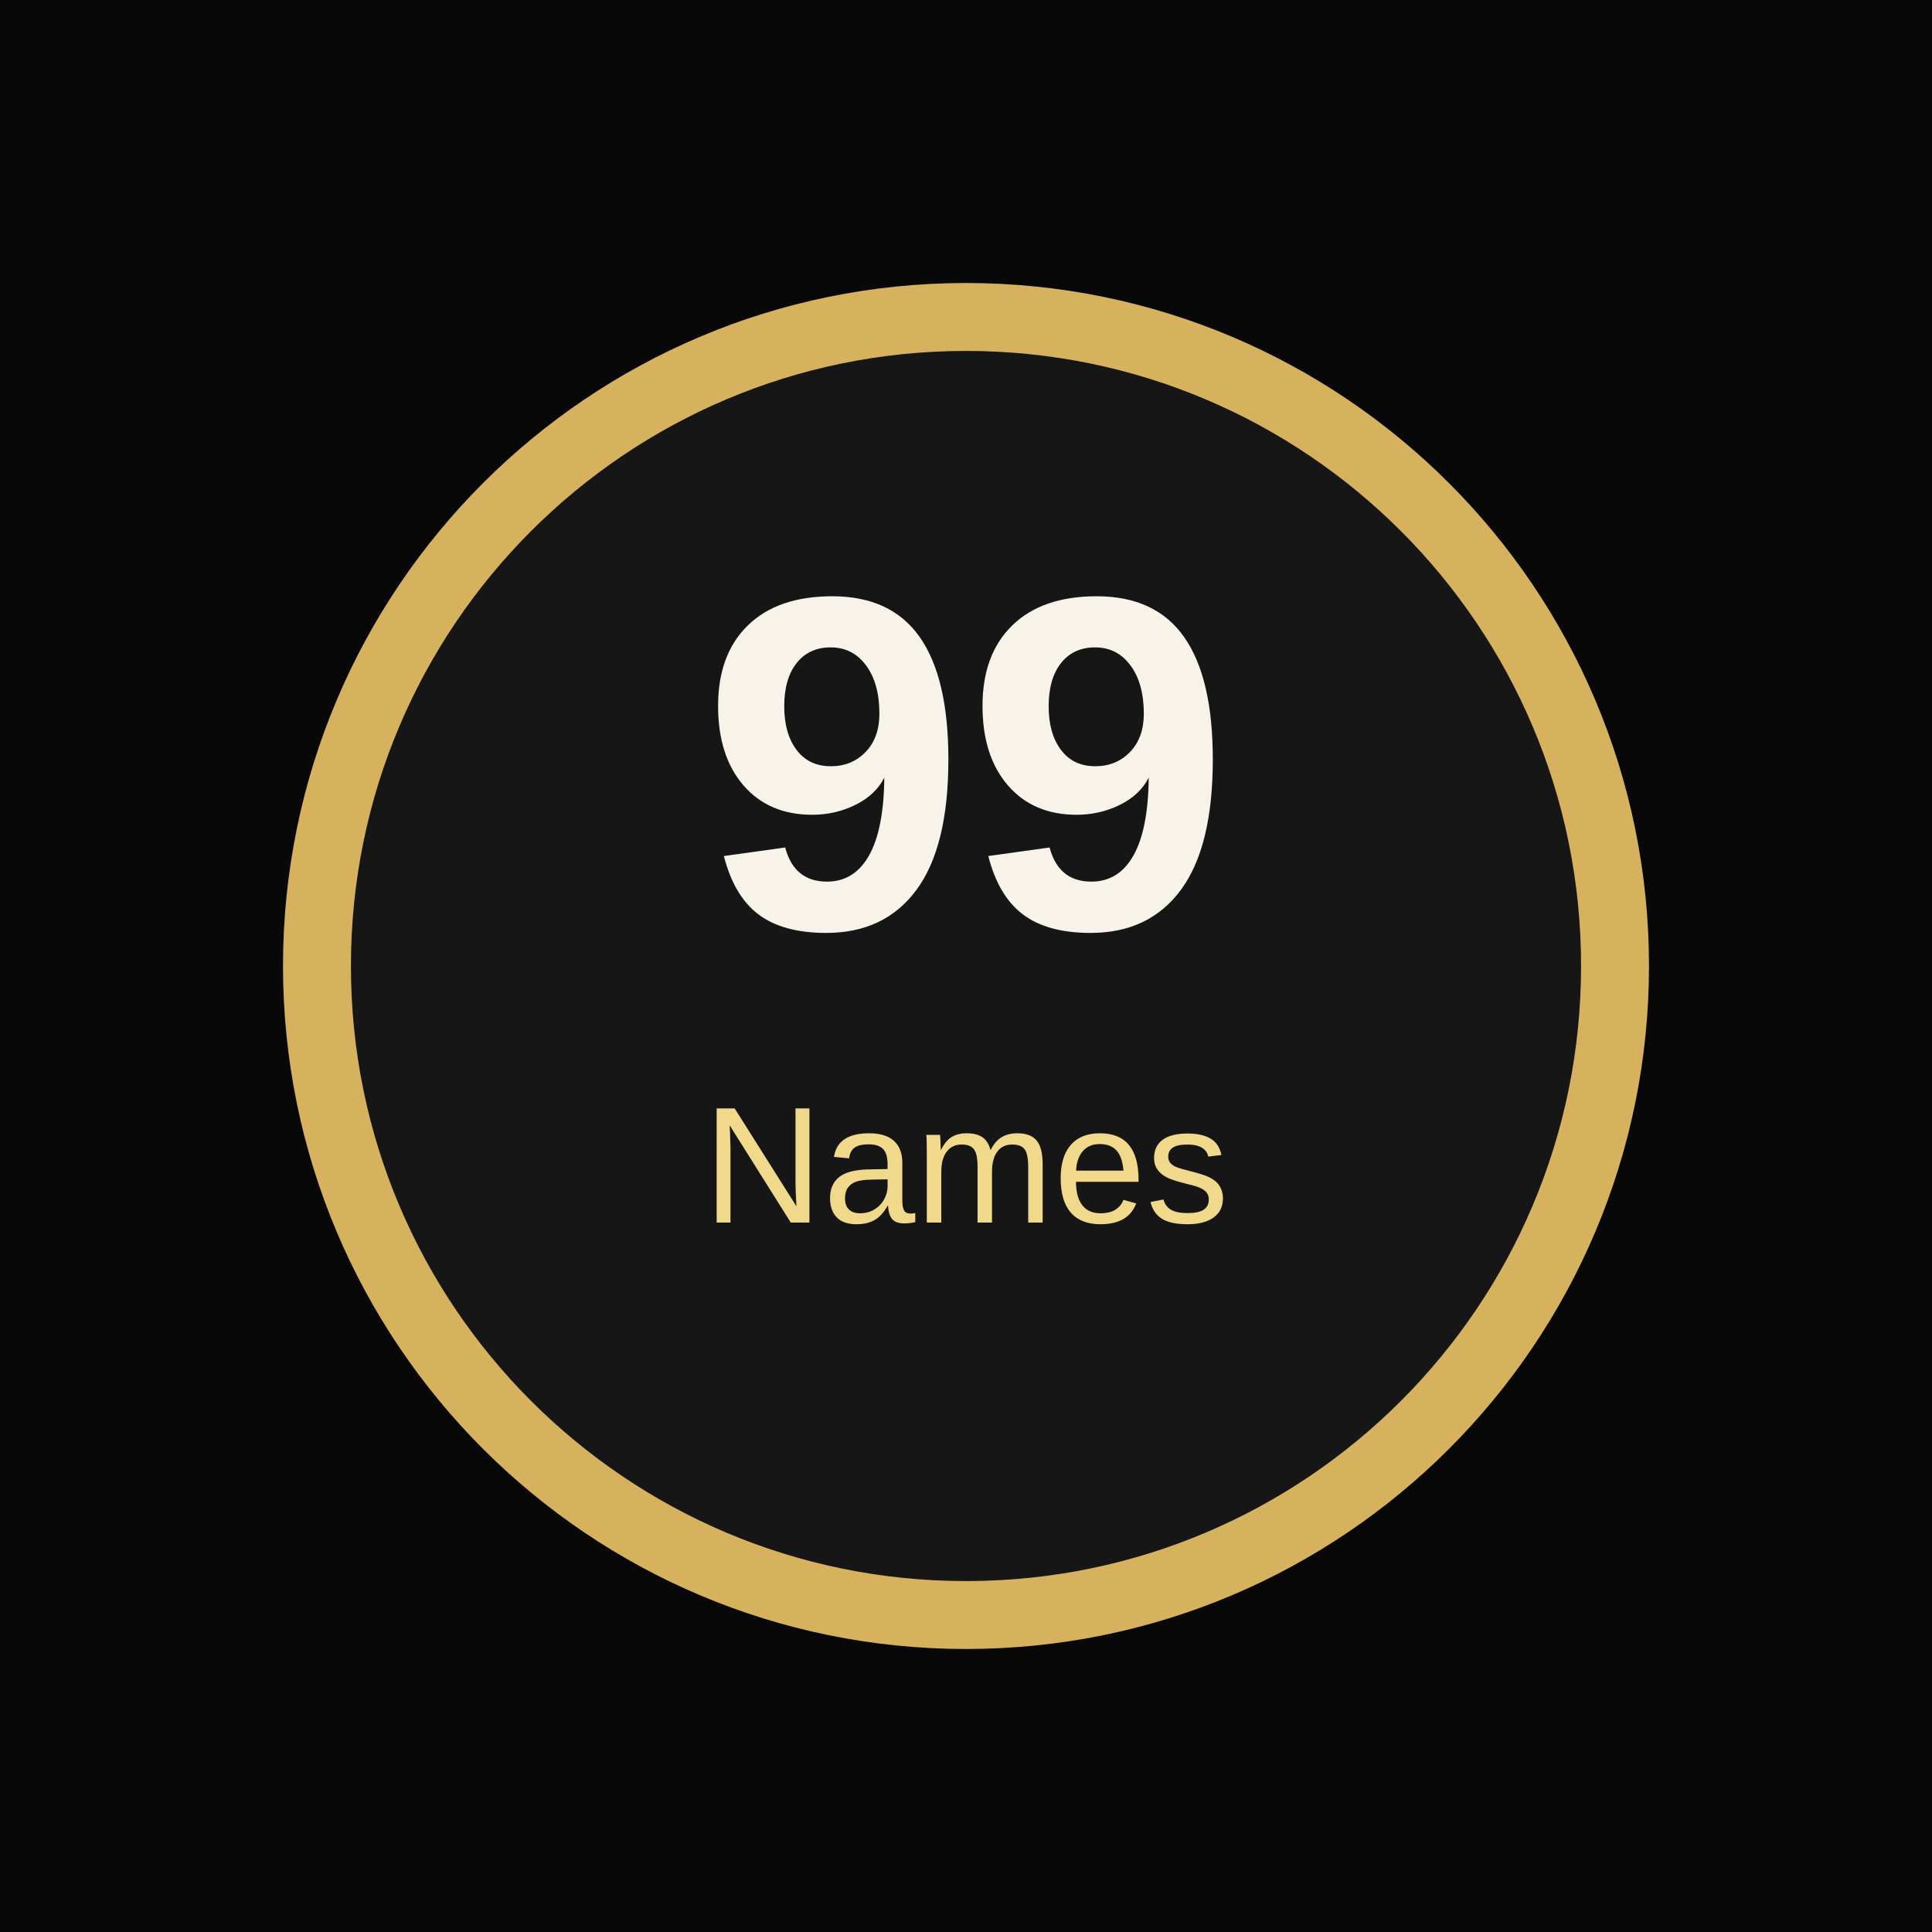
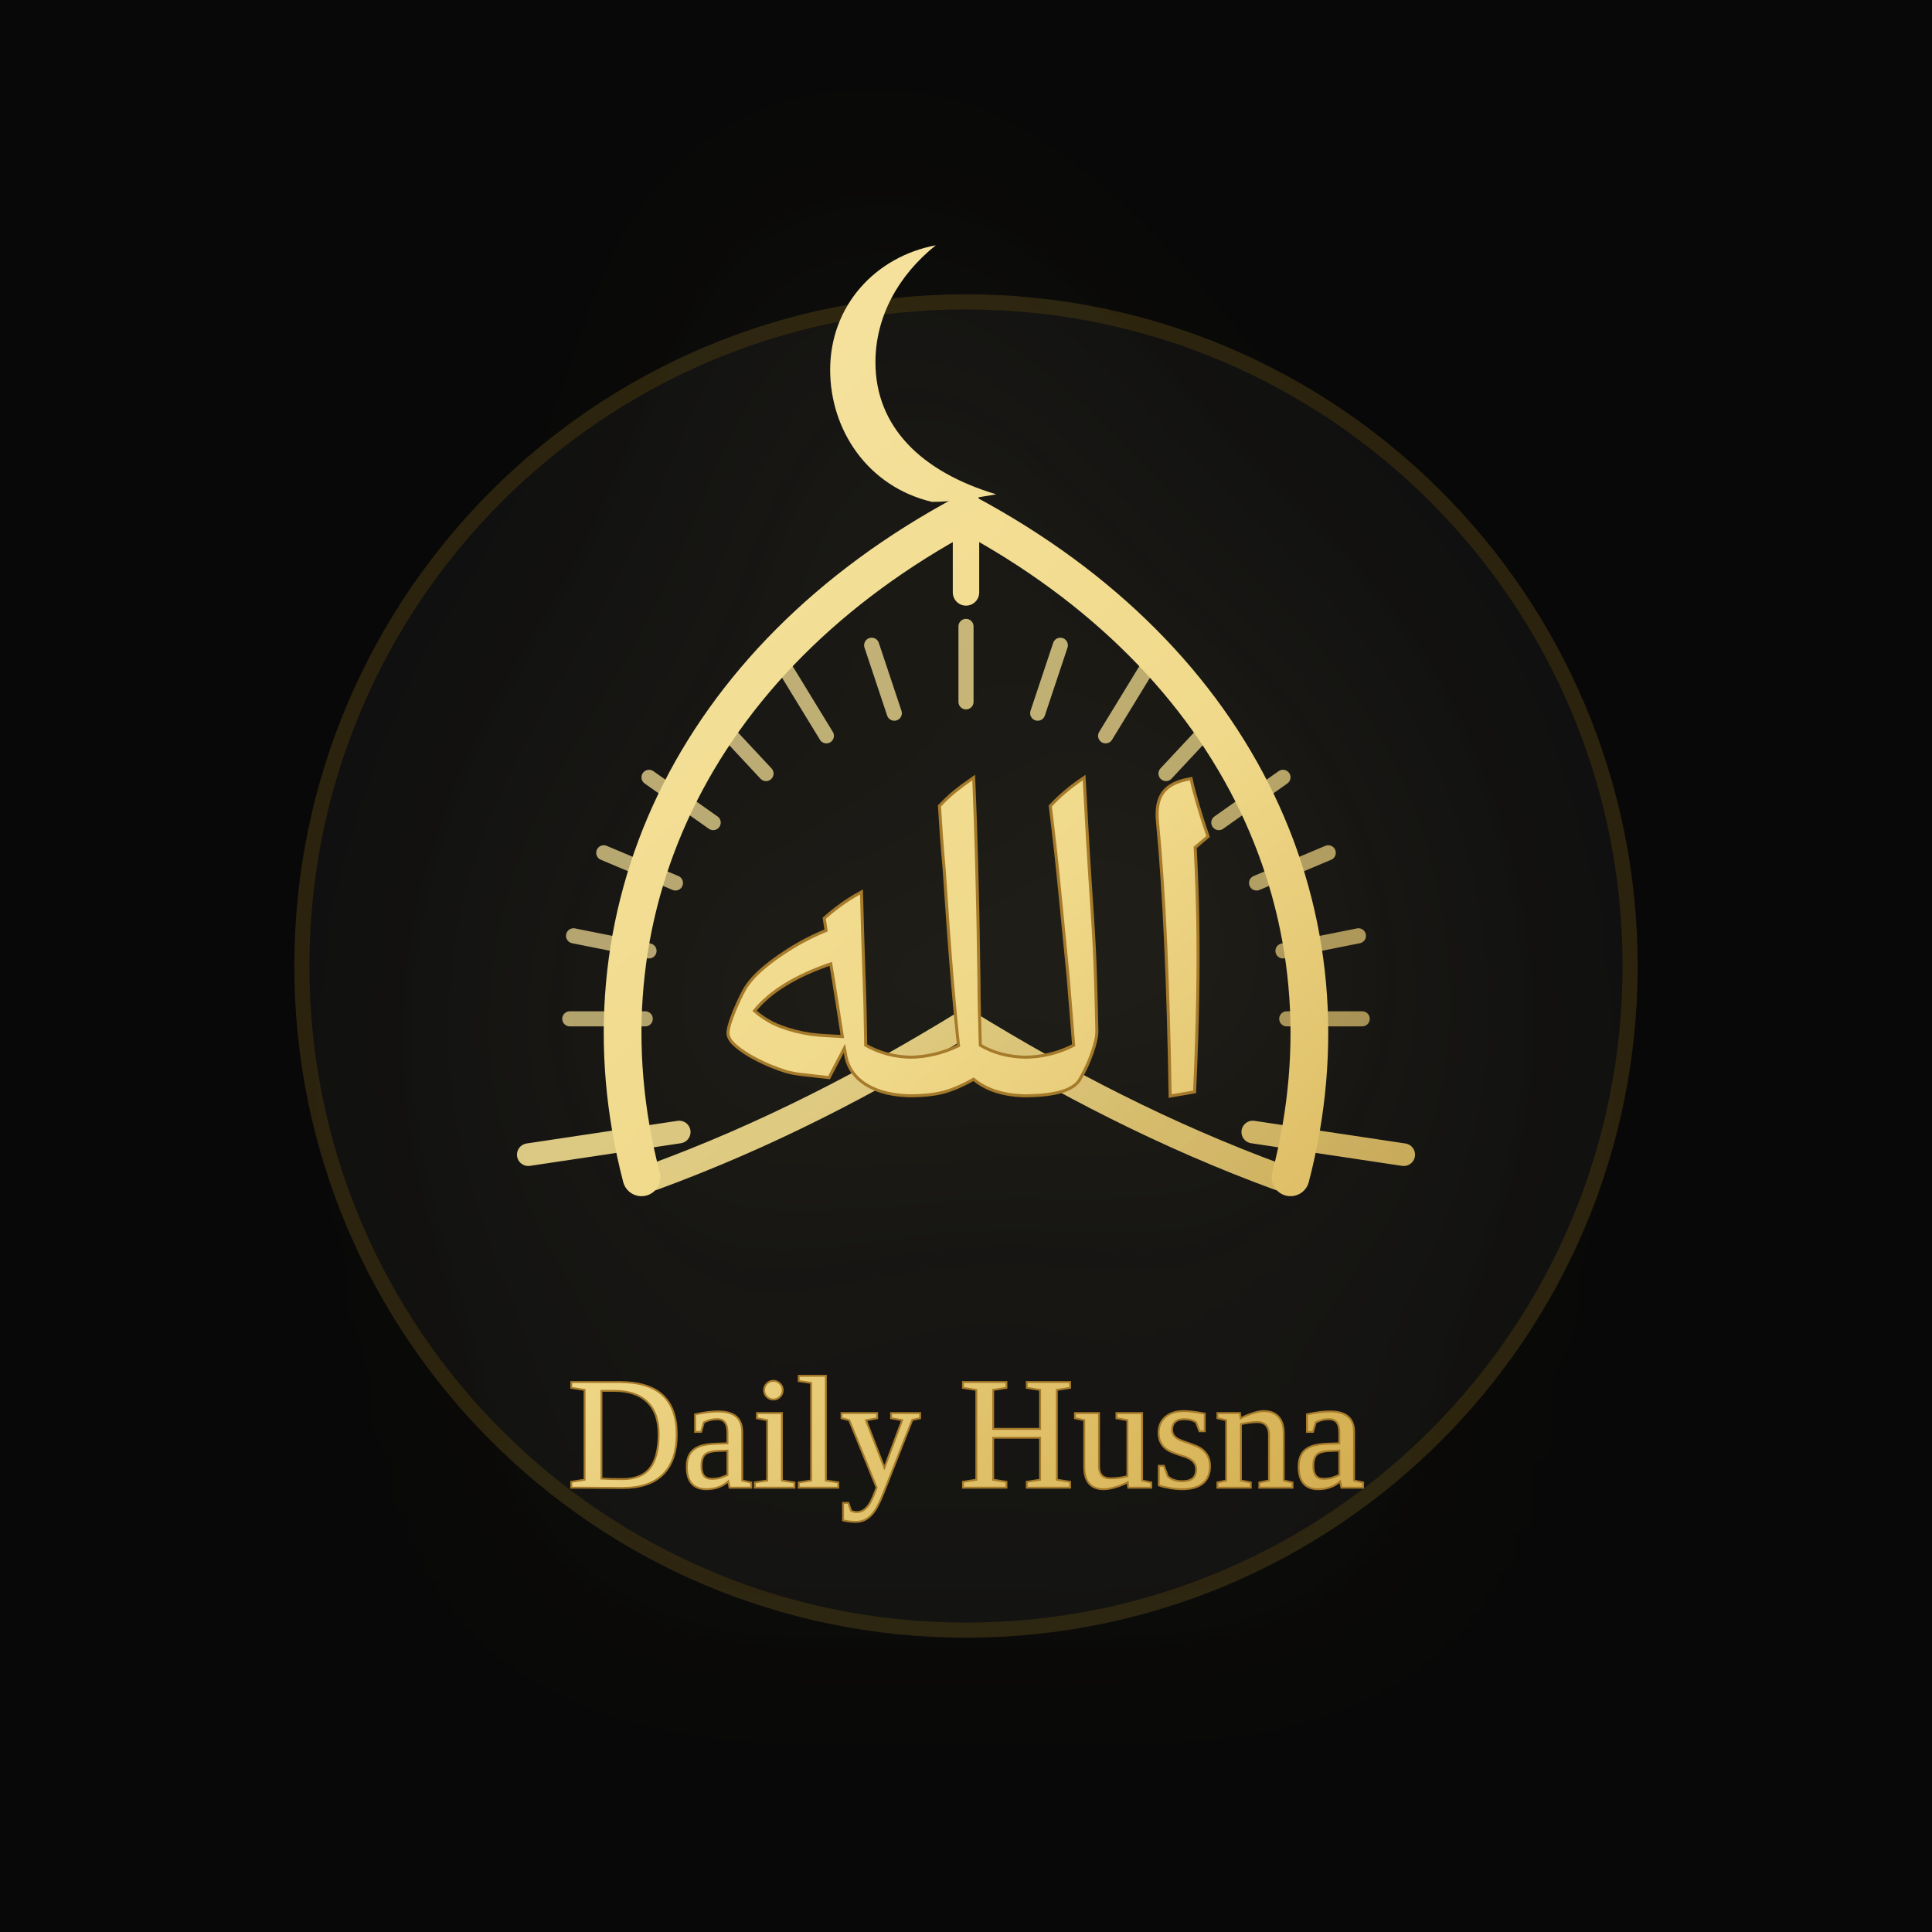
- <svg xmlns="http://www.w3.org/2000/svg" viewBox="0 0 512 512" role="img" aria-label="99 Names maskable icon">
+ <svg xmlns="http://www.w3.org/2000/svg" viewBox="0 0 512 512" role="img" aria-labelledby="title desc">
+   <defs>
+     <linearGradient id="gold" x1="88" y1="72" x2="424" y2="440" gradientUnits="userSpaceOnUse">
+       <stop offset="0" stop-color="#F8E7A8" />
+       <stop offset="0.5" stop-color="#F0D98A" />
+       <stop offset="1" stop-color="#C79B37" />
+     </linearGradient>
+     <filter id="glow" x="-30%" y="-30%" width="160%" height="160%">
+       <feDropShadow dx="0" dy="0" stdDeviation="18" flood-color="#F3D77B" flood-opacity="0.6" />
+       <feDropShadow dx="0" dy="0" stdDeviation="40" flood-color="#F3D77B" flood-opacity="0.22" />
+     </filter>
+   </defs>
  <rect width="512" height="512" fill="#080808" />
-   <circle cx="256" cy="256" r="172" fill="#161616" stroke="#D6B25E" stroke-width="18" />
-   <text x="256" y="246" text-anchor="middle" font-family="Arial, sans-serif" font-size="126" font-weight="700" fill="#F7F3E8">99</text>
-   <text x="256" y="324" text-anchor="middle" font-family="Arial, sans-serif" font-size="44" fill="#F0D98A">Names</text>
+   <circle cx="256" cy="256" r="176" fill="#101010" stroke="#2B230E" stroke-width="4" />
+   <g filter="url(#glow)">
+     <g fill="none" stroke="url(#gold)" stroke-linecap="round" stroke-linejoin="round">
+       <path d="M170 312c-18-69 13-137 86-176 73 39 104 107 86 176" stroke-width="10" />
+       <path d="M173 312c30-11 57-25 83-41 26 16 53 30 83 41" stroke-width="7" opacity="0.92" />
+       <path d="M256 133v24" stroke-width="7" />
+       <path d="M247 133c-17-4-27-19-27-35 0-17 12-30 28-33-10 8-16 19-16 31 0 17 12 29 32 35-6 1-11 2-17 2Z" fill="url(#gold)" stroke="none" />
+       <path d="M180 300l-40 6" stroke-width="6" opacity="0.9" />
+       <path d="M332 300l40 6" stroke-width="6" opacity="0.9" />
+       <path d="M256 186v-20" stroke-width="4" opacity="0.8" />
+       <path d="M237 189l-6-18" stroke-width="4" opacity="0.78" />
+       <path d="M219 195l-11-18" stroke-width="4" opacity="0.76" />
+       <path d="M203 205l-14-15" stroke-width="4" opacity="0.75" />
+       <path d="M189 218l-17-12" stroke-width="4" opacity="0.74" />
+       <path d="M179 234l-19-8" stroke-width="4" opacity="0.73" />
+       <path d="M172 252l-20-4" stroke-width="4" opacity="0.72" />
+       <path d="M171 270h-20" stroke-width="4" opacity="0.71" />
+       <path d="M275 189l6-18" stroke-width="4" opacity="0.78" />
+       <path d="M293 195l11-18" stroke-width="4" opacity="0.76" />
+       <path d="M309 205l14-15" stroke-width="4" opacity="0.75" />
+       <path d="M323 218l17-12" stroke-width="4" opacity="0.74" />
+       <path d="M333 234l19-8" stroke-width="4" opacity="0.73" />
+       <path d="M340 252l20-4" stroke-width="4" opacity="0.72" />
+       <path d="M341 270h20" stroke-width="4" opacity="0.71" />
+     </g>
+     <text x="256" y="290" text-anchor="middle" fill="url(#gold)" stroke="#A57A2A" stroke-width="1.6" paint-order="stroke" font-family="'Noto Naskh Arabic', 'Amiri', 'Scheherazade New', serif" font-size="124" direction="rtl" unicode-bidi="plaintext">الله</text>
+     <text x="256" y="394" text-anchor="middle" fill="url(#gold)" stroke="#A57A2A" stroke-width="1" paint-order="stroke" font-family="Georgia, 'Times New Roman', serif" font-size="42">Daily Husna</text>
+   </g>
</svg>
